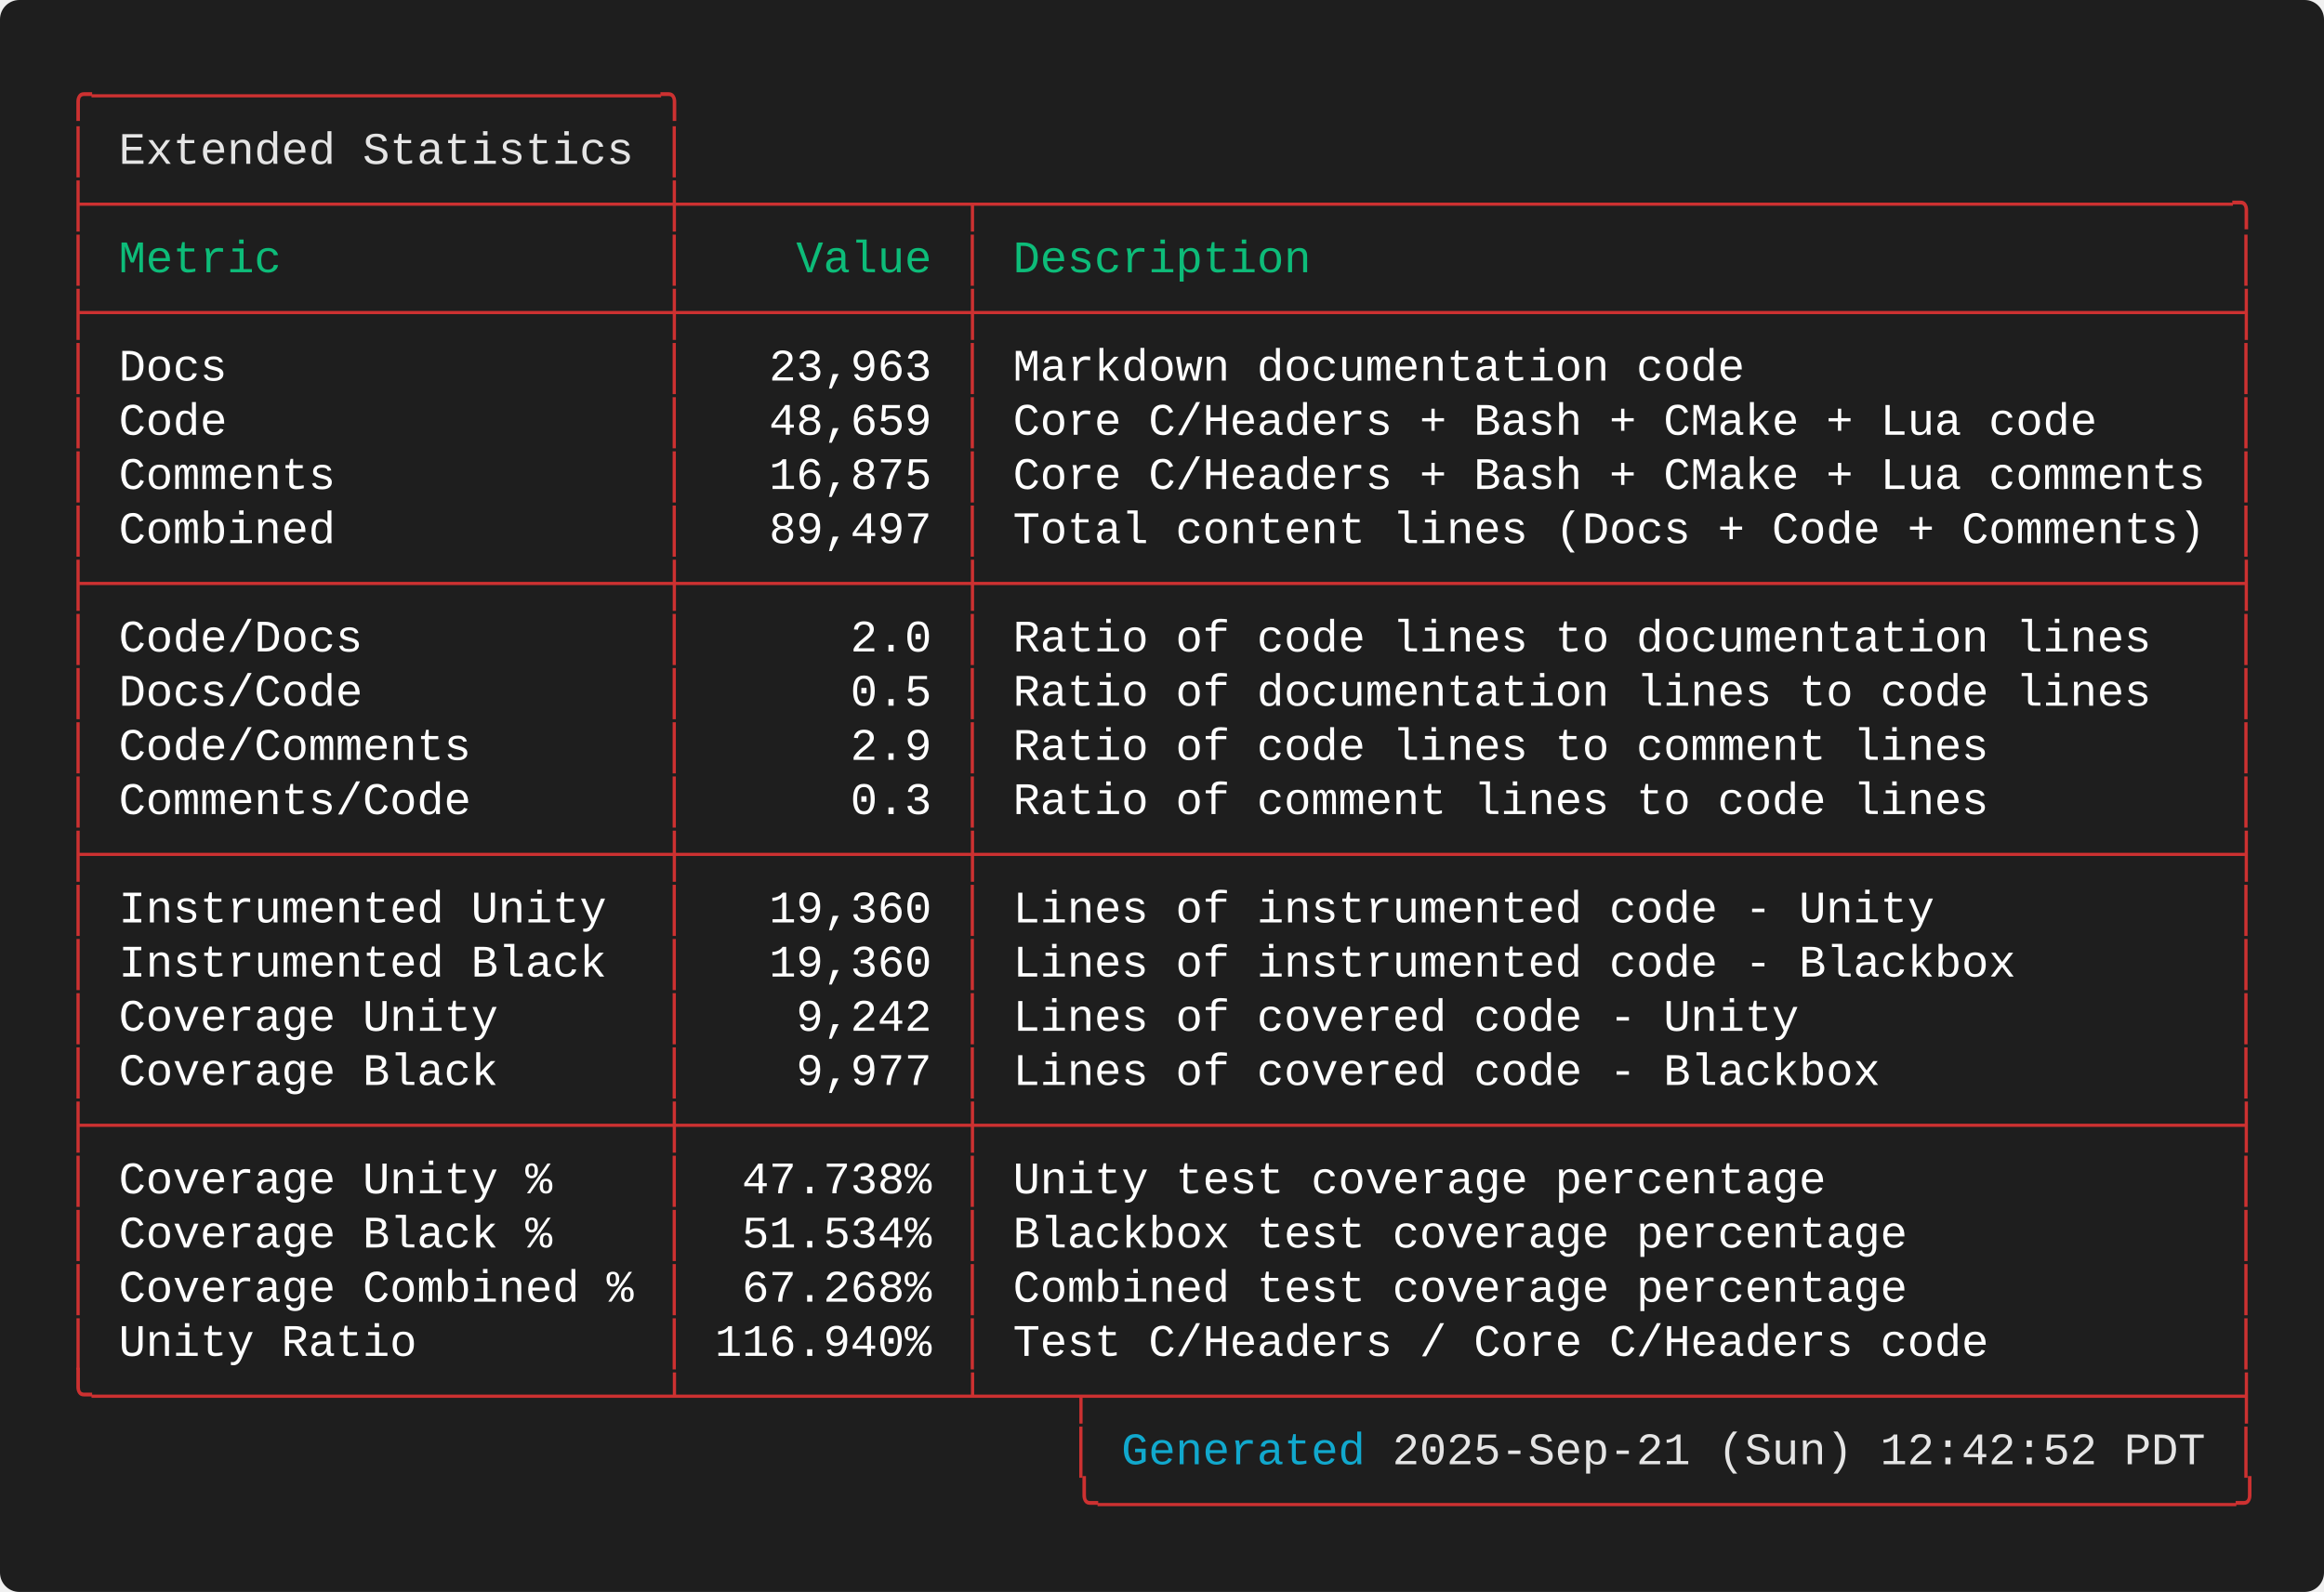
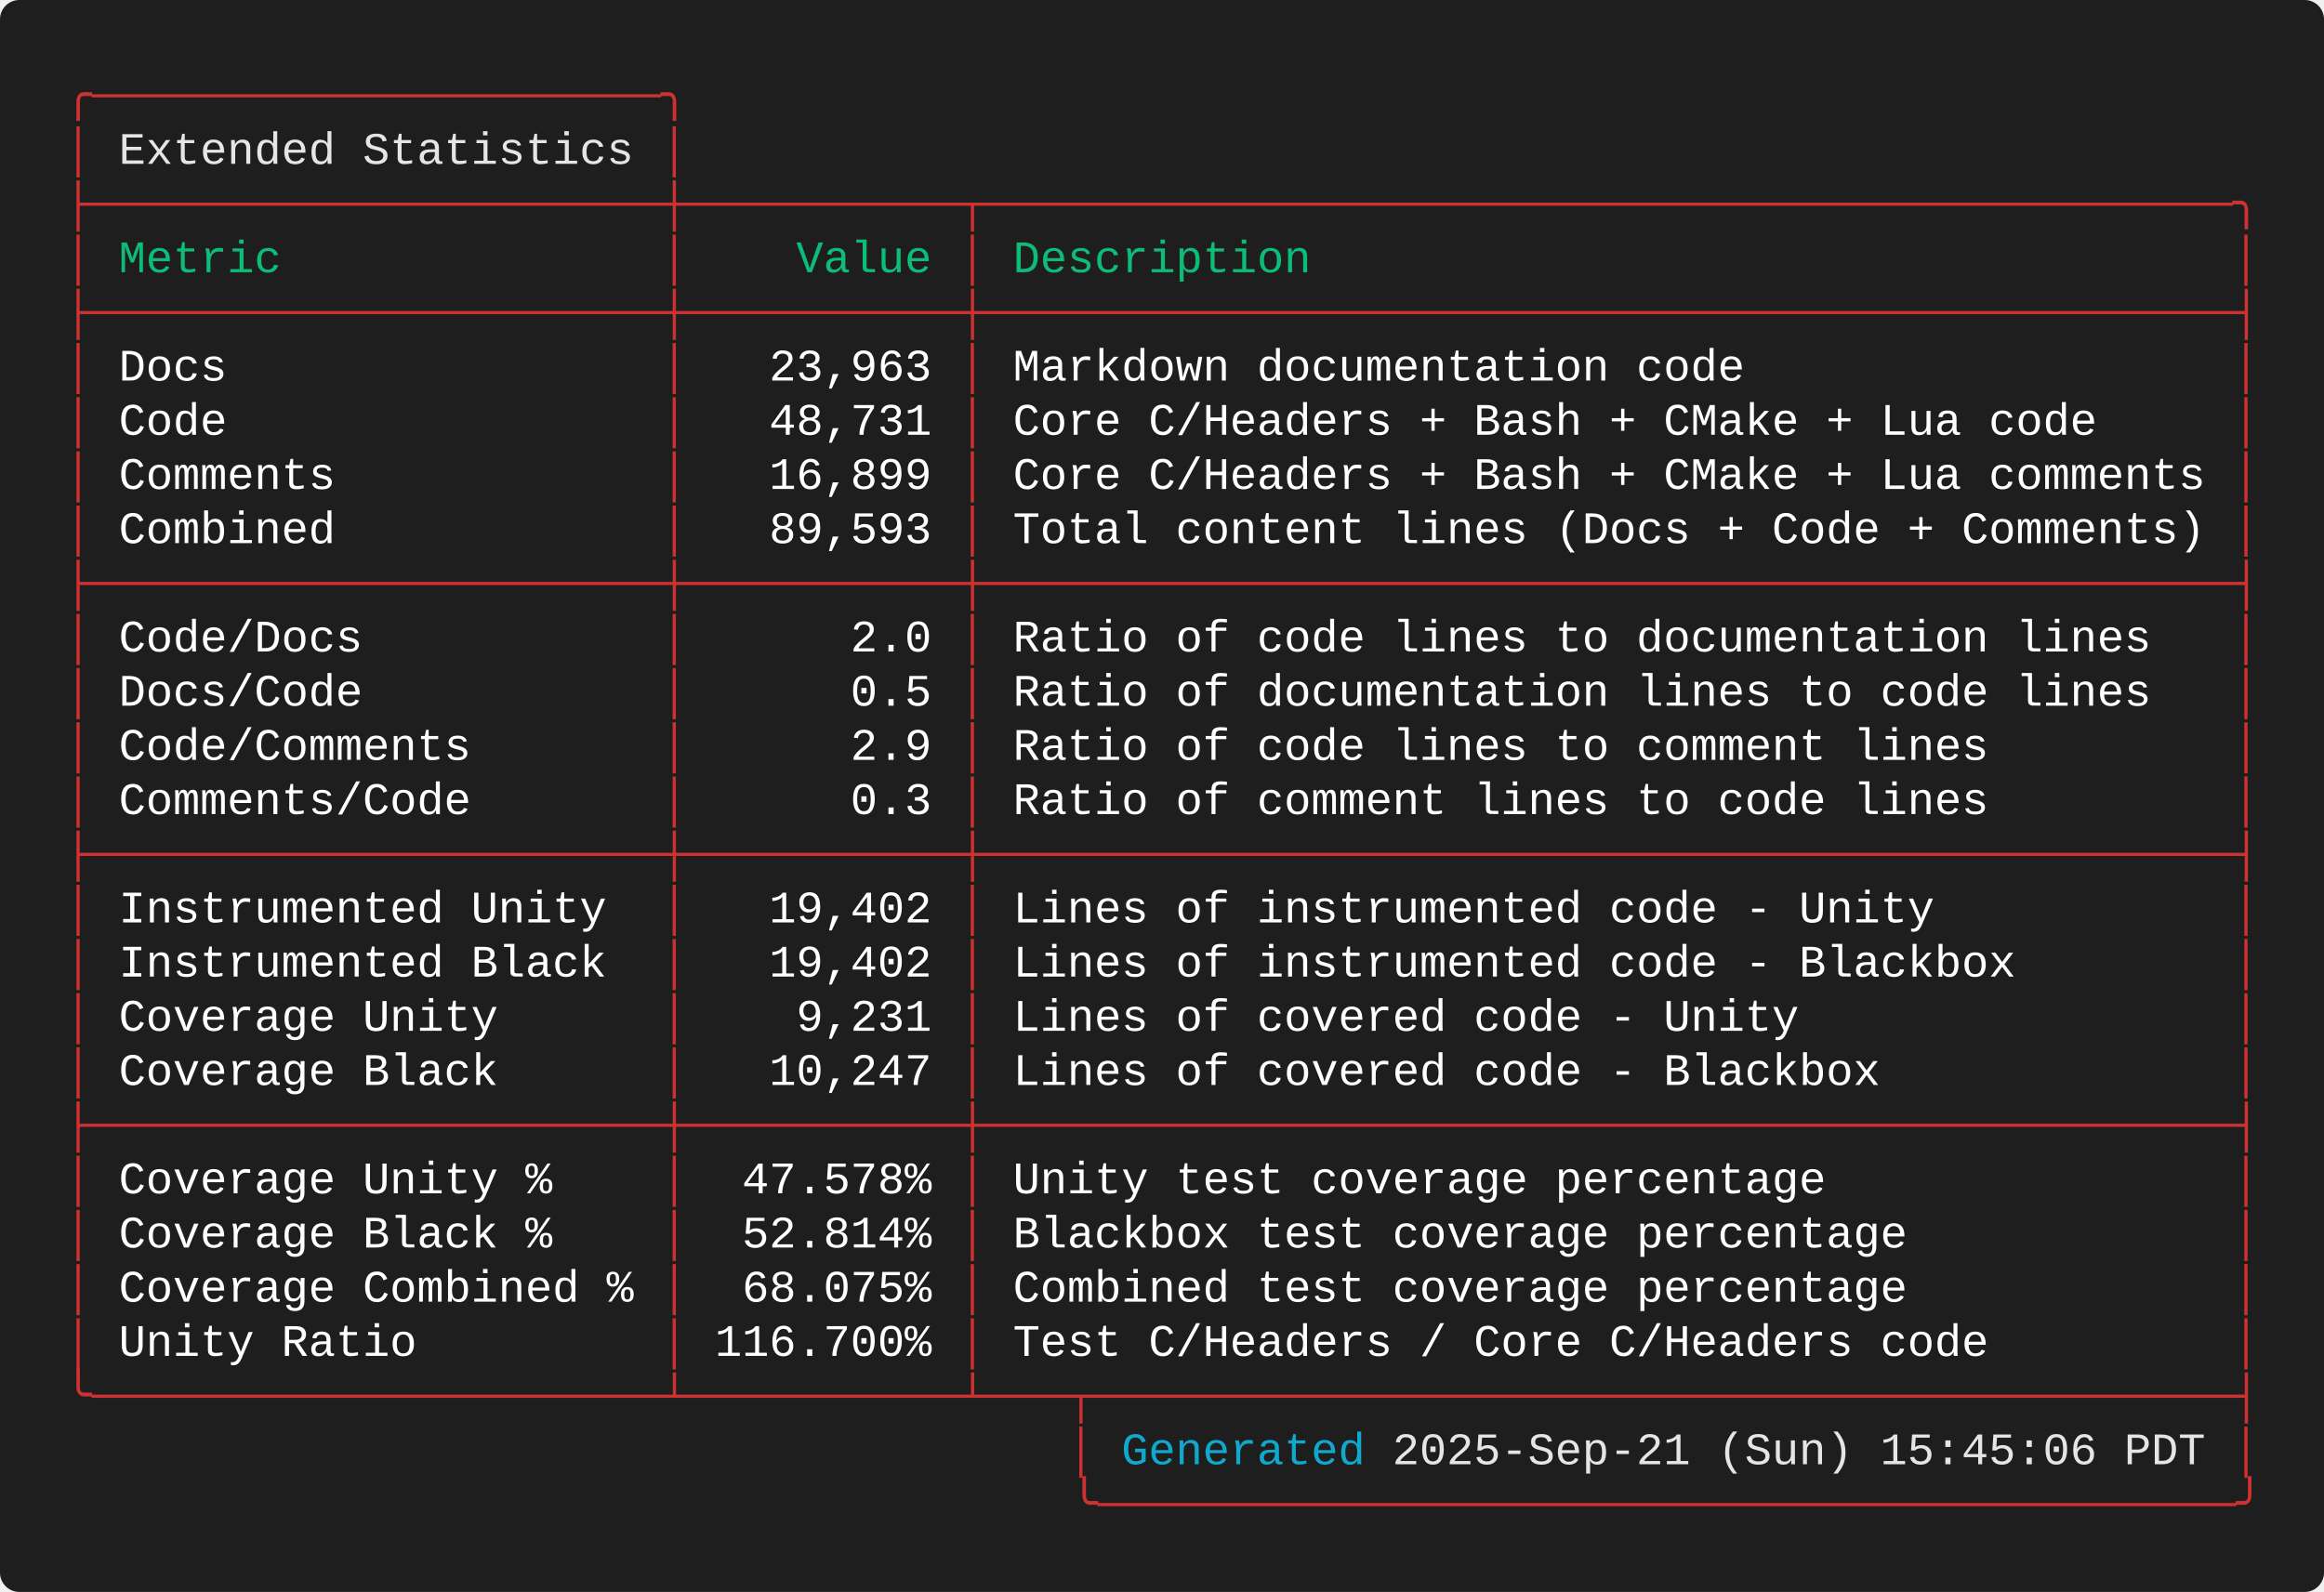
<svg xmlns="http://www.w3.org/2000/svg" width="720.40" height="493.60" viewBox="0 0 720.40 493.60">
  <defs>
    <style type="text/css">.terminal-text { font-family: 'Consolas', 'Consolas', 'Monaco', 'Courier New', monospace; }</style>
  </defs>
  <rect width="100%" height="100%" fill="#1e1e1e" rx="6" />
  <text x="20.00" y="34.00" font-size="14" class="terminal-text" xml:space="preserve" textLength="193.20" lengthAdjust="spacingAndGlyphs" fill="#cd3131">╭─────────────────────╮</text>
  <text x="20.00" y="50.80" font-size="14" class="terminal-text" xml:space="preserve" textLength="16.80" lengthAdjust="spacingAndGlyphs" fill="#cd3131">│ </text>
  <text x="36.80" y="50.80" font-size="14" class="terminal-text" xml:space="preserve" textLength="159.60" lengthAdjust="spacingAndGlyphs" fill="#e5e5e5">Extended Statistics</text>
  <text x="196.40" y="50.80" font-size="14" class="terminal-text" xml:space="preserve" textLength="8.40" lengthAdjust="spacingAndGlyphs" fill="#ffffff"> </text>
  <text x="204.80" y="50.80" font-size="14" class="terminal-text" xml:space="preserve" textLength="8.40" lengthAdjust="spacingAndGlyphs" fill="#cd3131">│</text>
  <text x="20.00" y="67.60" font-size="14" class="terminal-text" xml:space="preserve" textLength="680.40" lengthAdjust="spacingAndGlyphs" fill="#cd3131">├─────────────────────┼──────────┬──────────────────────────────────────────────╮</text>
  <text x="20.00" y="84.40" font-size="14" class="terminal-text" xml:space="preserve" textLength="8.40" lengthAdjust="spacingAndGlyphs" fill="#cd3131">│</text>
  <text x="28.40" y="84.40" font-size="14" class="terminal-text" xml:space="preserve" textLength="176.40" lengthAdjust="spacingAndGlyphs" fill="#0dbc79"> Metric              </text>
  <text x="204.80" y="84.40" font-size="14" class="terminal-text" xml:space="preserve" textLength="8.40" lengthAdjust="spacingAndGlyphs" fill="#cd3131">│</text>
  <text x="213.20" y="84.40" font-size="14" class="terminal-text" xml:space="preserve" textLength="84.00" lengthAdjust="spacingAndGlyphs" fill="#0dbc79">    Value </text>
  <text x="297.20" y="84.40" font-size="14" class="terminal-text" xml:space="preserve" textLength="8.40" lengthAdjust="spacingAndGlyphs" fill="#cd3131">│</text>
  <text x="305.60" y="84.40" font-size="14" class="terminal-text" xml:space="preserve" textLength="386.40" lengthAdjust="spacingAndGlyphs" fill="#0dbc79"> Description                                  </text>
  <text x="692.00" y="84.40" font-size="14" class="terminal-text" xml:space="preserve" textLength="8.40" lengthAdjust="spacingAndGlyphs" fill="#cd3131">│</text>
  <text x="20.00" y="101.20" font-size="14" class="terminal-text" xml:space="preserve" textLength="680.40" lengthAdjust="spacingAndGlyphs" fill="#cd3131">├─────────────────────┼──────────┼──────────────────────────────────────────────┤</text>
  <text x="20.00" y="118.00" font-size="14" class="terminal-text" xml:space="preserve" textLength="8.40" lengthAdjust="spacingAndGlyphs" fill="#cd3131">│</text>
  <text x="28.40" y="118.00" font-size="14" class="terminal-text" xml:space="preserve" textLength="176.40" lengthAdjust="spacingAndGlyphs" fill="#ffffff"> Docs                </text>
  <text x="204.80" y="118.00" font-size="14" class="terminal-text" xml:space="preserve" textLength="8.40" lengthAdjust="spacingAndGlyphs" fill="#cd3131">│</text>
  <text x="213.20" y="118.00" font-size="14" class="terminal-text" xml:space="preserve" textLength="84.00" lengthAdjust="spacingAndGlyphs" fill="#ffffff">   23,963 </text>
  <text x="297.20" y="118.00" font-size="14" class="terminal-text" xml:space="preserve" textLength="8.40" lengthAdjust="spacingAndGlyphs" fill="#cd3131">│</text>
  <text x="305.60" y="118.00" font-size="14" class="terminal-text" xml:space="preserve" textLength="386.40" lengthAdjust="spacingAndGlyphs" fill="#ffffff"> Markdown documentation code                  </text>
  <text x="692.00" y="118.00" font-size="14" class="terminal-text" xml:space="preserve" textLength="8.40" lengthAdjust="spacingAndGlyphs" fill="#cd3131">│</text>
  <text x="20.00" y="134.80" font-size="14" class="terminal-text" xml:space="preserve" textLength="8.40" lengthAdjust="spacingAndGlyphs" fill="#cd3131">│</text>
  <text x="28.40" y="134.80" font-size="14" class="terminal-text" xml:space="preserve" textLength="176.40" lengthAdjust="spacingAndGlyphs" fill="#ffffff"> Code                </text>
  <text x="204.80" y="134.80" font-size="14" class="terminal-text" xml:space="preserve" textLength="8.40" lengthAdjust="spacingAndGlyphs" fill="#cd3131">│</text>
-   <text x="213.20" y="134.80" font-size="14" class="terminal-text" xml:space="preserve" textLength="84.00" lengthAdjust="spacingAndGlyphs" fill="#ffffff">   48,659 </text>
+   <text x="213.20" y="134.80" font-size="14" class="terminal-text" xml:space="preserve" textLength="84.00" lengthAdjust="spacingAndGlyphs" fill="#ffffff">   48,731 </text>
  <text x="297.20" y="134.80" font-size="14" class="terminal-text" xml:space="preserve" textLength="8.40" lengthAdjust="spacingAndGlyphs" fill="#cd3131">│</text>
  <text x="305.60" y="134.80" font-size="14" class="terminal-text" xml:space="preserve" textLength="386.40" lengthAdjust="spacingAndGlyphs" fill="#ffffff"> Core C/Headers + Bash + CMake + Lua code     </text>
  <text x="692.00" y="134.80" font-size="14" class="terminal-text" xml:space="preserve" textLength="8.40" lengthAdjust="spacingAndGlyphs" fill="#cd3131">│</text>
  <text x="20.00" y="151.60" font-size="14" class="terminal-text" xml:space="preserve" textLength="8.40" lengthAdjust="spacingAndGlyphs" fill="#cd3131">│</text>
  <text x="28.40" y="151.60" font-size="14" class="terminal-text" xml:space="preserve" textLength="176.40" lengthAdjust="spacingAndGlyphs" fill="#ffffff"> Comments            </text>
  <text x="204.80" y="151.60" font-size="14" class="terminal-text" xml:space="preserve" textLength="8.40" lengthAdjust="spacingAndGlyphs" fill="#cd3131">│</text>
-   <text x="213.20" y="151.60" font-size="14" class="terminal-text" xml:space="preserve" textLength="84.00" lengthAdjust="spacingAndGlyphs" fill="#ffffff">   16,875 </text>
+   <text x="213.20" y="151.60" font-size="14" class="terminal-text" xml:space="preserve" textLength="84.00" lengthAdjust="spacingAndGlyphs" fill="#ffffff">   16,899 </text>
  <text x="297.20" y="151.60" font-size="14" class="terminal-text" xml:space="preserve" textLength="8.40" lengthAdjust="spacingAndGlyphs" fill="#cd3131">│</text>
  <text x="305.60" y="151.60" font-size="14" class="terminal-text" xml:space="preserve" textLength="386.40" lengthAdjust="spacingAndGlyphs" fill="#ffffff"> Core C/Headers + Bash + CMake + Lua comments </text>
  <text x="692.00" y="151.60" font-size="14" class="terminal-text" xml:space="preserve" textLength="8.40" lengthAdjust="spacingAndGlyphs" fill="#cd3131">│</text>
  <text x="20.00" y="168.40" font-size="14" class="terminal-text" xml:space="preserve" textLength="8.40" lengthAdjust="spacingAndGlyphs" fill="#cd3131">│</text>
  <text x="28.40" y="168.40" font-size="14" class="terminal-text" xml:space="preserve" textLength="176.40" lengthAdjust="spacingAndGlyphs" fill="#ffffff"> Combined            </text>
  <text x="204.80" y="168.40" font-size="14" class="terminal-text" xml:space="preserve" textLength="8.40" lengthAdjust="spacingAndGlyphs" fill="#cd3131">│</text>
-   <text x="213.20" y="168.40" font-size="14" class="terminal-text" xml:space="preserve" textLength="84.00" lengthAdjust="spacingAndGlyphs" fill="#ffffff">   89,497 </text>
+   <text x="213.20" y="168.40" font-size="14" class="terminal-text" xml:space="preserve" textLength="84.00" lengthAdjust="spacingAndGlyphs" fill="#ffffff">   89,593 </text>
  <text x="297.20" y="168.40" font-size="14" class="terminal-text" xml:space="preserve" textLength="8.40" lengthAdjust="spacingAndGlyphs" fill="#cd3131">│</text>
  <text x="305.60" y="168.40" font-size="14" class="terminal-text" xml:space="preserve" textLength="386.40" lengthAdjust="spacingAndGlyphs" fill="#ffffff"> Total content lines (Docs + Code + Comments) </text>
  <text x="692.00" y="168.40" font-size="14" class="terminal-text" xml:space="preserve" textLength="8.40" lengthAdjust="spacingAndGlyphs" fill="#cd3131">│</text>
  <text x="20.00" y="185.20" font-size="14" class="terminal-text" xml:space="preserve" textLength="680.40" lengthAdjust="spacingAndGlyphs" fill="#cd3131">├─────────────────────┼──────────┼──────────────────────────────────────────────┤</text>
  <text x="20.00" y="202.00" font-size="14" class="terminal-text" xml:space="preserve" textLength="8.40" lengthAdjust="spacingAndGlyphs" fill="#cd3131">│</text>
  <text x="28.40" y="202.00" font-size="14" class="terminal-text" xml:space="preserve" textLength="176.40" lengthAdjust="spacingAndGlyphs" fill="#ffffff"> Code/Docs           </text>
  <text x="204.80" y="202.00" font-size="14" class="terminal-text" xml:space="preserve" textLength="8.40" lengthAdjust="spacingAndGlyphs" fill="#cd3131">│</text>
  <text x="213.20" y="202.00" font-size="14" class="terminal-text" xml:space="preserve" textLength="84.00" lengthAdjust="spacingAndGlyphs" fill="#ffffff">      2.0 </text>
  <text x="297.20" y="202.00" font-size="14" class="terminal-text" xml:space="preserve" textLength="8.40" lengthAdjust="spacingAndGlyphs" fill="#cd3131">│</text>
  <text x="305.60" y="202.00" font-size="14" class="terminal-text" xml:space="preserve" textLength="386.40" lengthAdjust="spacingAndGlyphs" fill="#ffffff"> Ratio of code lines to documentation lines   </text>
  <text x="692.00" y="202.00" font-size="14" class="terminal-text" xml:space="preserve" textLength="8.40" lengthAdjust="spacingAndGlyphs" fill="#cd3131">│</text>
  <text x="20.00" y="218.80" font-size="14" class="terminal-text" xml:space="preserve" textLength="8.40" lengthAdjust="spacingAndGlyphs" fill="#cd3131">│</text>
  <text x="28.40" y="218.80" font-size="14" class="terminal-text" xml:space="preserve" textLength="176.40" lengthAdjust="spacingAndGlyphs" fill="#ffffff"> Docs/Code           </text>
  <text x="204.80" y="218.80" font-size="14" class="terminal-text" xml:space="preserve" textLength="8.40" lengthAdjust="spacingAndGlyphs" fill="#cd3131">│</text>
  <text x="213.20" y="218.80" font-size="14" class="terminal-text" xml:space="preserve" textLength="84.00" lengthAdjust="spacingAndGlyphs" fill="#ffffff">      0.5 </text>
  <text x="297.20" y="218.80" font-size="14" class="terminal-text" xml:space="preserve" textLength="8.40" lengthAdjust="spacingAndGlyphs" fill="#cd3131">│</text>
  <text x="305.60" y="218.80" font-size="14" class="terminal-text" xml:space="preserve" textLength="386.40" lengthAdjust="spacingAndGlyphs" fill="#ffffff"> Ratio of documentation lines to code lines   </text>
  <text x="692.00" y="218.80" font-size="14" class="terminal-text" xml:space="preserve" textLength="8.40" lengthAdjust="spacingAndGlyphs" fill="#cd3131">│</text>
  <text x="20.00" y="235.60" font-size="14" class="terminal-text" xml:space="preserve" textLength="8.40" lengthAdjust="spacingAndGlyphs" fill="#cd3131">│</text>
  <text x="28.40" y="235.60" font-size="14" class="terminal-text" xml:space="preserve" textLength="176.40" lengthAdjust="spacingAndGlyphs" fill="#ffffff"> Code/Comments       </text>
  <text x="204.80" y="235.60" font-size="14" class="terminal-text" xml:space="preserve" textLength="8.40" lengthAdjust="spacingAndGlyphs" fill="#cd3131">│</text>
  <text x="213.20" y="235.60" font-size="14" class="terminal-text" xml:space="preserve" textLength="84.00" lengthAdjust="spacingAndGlyphs" fill="#ffffff">      2.9 </text>
  <text x="297.20" y="235.60" font-size="14" class="terminal-text" xml:space="preserve" textLength="8.40" lengthAdjust="spacingAndGlyphs" fill="#cd3131">│</text>
  <text x="305.60" y="235.60" font-size="14" class="terminal-text" xml:space="preserve" textLength="386.40" lengthAdjust="spacingAndGlyphs" fill="#ffffff"> Ratio of code lines to comment lines         </text>
  <text x="692.00" y="235.60" font-size="14" class="terminal-text" xml:space="preserve" textLength="8.40" lengthAdjust="spacingAndGlyphs" fill="#cd3131">│</text>
  <text x="20.00" y="252.40" font-size="14" class="terminal-text" xml:space="preserve" textLength="8.40" lengthAdjust="spacingAndGlyphs" fill="#cd3131">│</text>
  <text x="28.40" y="252.40" font-size="14" class="terminal-text" xml:space="preserve" textLength="176.40" lengthAdjust="spacingAndGlyphs" fill="#ffffff"> Comments/Code       </text>
  <text x="204.80" y="252.40" font-size="14" class="terminal-text" xml:space="preserve" textLength="8.40" lengthAdjust="spacingAndGlyphs" fill="#cd3131">│</text>
  <text x="213.20" y="252.40" font-size="14" class="terminal-text" xml:space="preserve" textLength="84.00" lengthAdjust="spacingAndGlyphs" fill="#ffffff">      0.3 </text>
  <text x="297.20" y="252.40" font-size="14" class="terminal-text" xml:space="preserve" textLength="8.40" lengthAdjust="spacingAndGlyphs" fill="#cd3131">│</text>
  <text x="305.60" y="252.40" font-size="14" class="terminal-text" xml:space="preserve" textLength="386.40" lengthAdjust="spacingAndGlyphs" fill="#ffffff"> Ratio of comment lines to code lines         </text>
  <text x="692.00" y="252.40" font-size="14" class="terminal-text" xml:space="preserve" textLength="8.40" lengthAdjust="spacingAndGlyphs" fill="#cd3131">│</text>
  <text x="20.00" y="269.20" font-size="14" class="terminal-text" xml:space="preserve" textLength="680.40" lengthAdjust="spacingAndGlyphs" fill="#cd3131">├─────────────────────┼──────────┼──────────────────────────────────────────────┤</text>
  <text x="20.00" y="286.00" font-size="14" class="terminal-text" xml:space="preserve" textLength="8.40" lengthAdjust="spacingAndGlyphs" fill="#cd3131">│</text>
  <text x="28.40" y="286.00" font-size="14" class="terminal-text" xml:space="preserve" textLength="176.40" lengthAdjust="spacingAndGlyphs" fill="#ffffff"> Instrumented Unity  </text>
  <text x="204.80" y="286.00" font-size="14" class="terminal-text" xml:space="preserve" textLength="8.40" lengthAdjust="spacingAndGlyphs" fill="#cd3131">│</text>
-   <text x="213.20" y="286.00" font-size="14" class="terminal-text" xml:space="preserve" textLength="84.00" lengthAdjust="spacingAndGlyphs" fill="#ffffff">   19,360 </text>
+   <text x="213.20" y="286.00" font-size="14" class="terminal-text" xml:space="preserve" textLength="84.00" lengthAdjust="spacingAndGlyphs" fill="#ffffff">   19,402 </text>
  <text x="297.20" y="286.00" font-size="14" class="terminal-text" xml:space="preserve" textLength="8.40" lengthAdjust="spacingAndGlyphs" fill="#cd3131">│</text>
  <text x="305.60" y="286.00" font-size="14" class="terminal-text" xml:space="preserve" textLength="386.40" lengthAdjust="spacingAndGlyphs" fill="#ffffff"> Lines of instrumented code - Unity           </text>
  <text x="692.00" y="286.00" font-size="14" class="terminal-text" xml:space="preserve" textLength="8.40" lengthAdjust="spacingAndGlyphs" fill="#cd3131">│</text>
  <text x="20.00" y="302.80" font-size="14" class="terminal-text" xml:space="preserve" textLength="8.40" lengthAdjust="spacingAndGlyphs" fill="#cd3131">│</text>
  <text x="28.40" y="302.80" font-size="14" class="terminal-text" xml:space="preserve" textLength="176.40" lengthAdjust="spacingAndGlyphs" fill="#ffffff"> Instrumented Black  </text>
  <text x="204.80" y="302.80" font-size="14" class="terminal-text" xml:space="preserve" textLength="8.40" lengthAdjust="spacingAndGlyphs" fill="#cd3131">│</text>
-   <text x="213.20" y="302.80" font-size="14" class="terminal-text" xml:space="preserve" textLength="84.00" lengthAdjust="spacingAndGlyphs" fill="#ffffff">   19,360 </text>
+   <text x="213.20" y="302.80" font-size="14" class="terminal-text" xml:space="preserve" textLength="84.00" lengthAdjust="spacingAndGlyphs" fill="#ffffff">   19,402 </text>
  <text x="297.20" y="302.80" font-size="14" class="terminal-text" xml:space="preserve" textLength="8.40" lengthAdjust="spacingAndGlyphs" fill="#cd3131">│</text>
  <text x="305.60" y="302.80" font-size="14" class="terminal-text" xml:space="preserve" textLength="386.40" lengthAdjust="spacingAndGlyphs" fill="#ffffff"> Lines of instrumented code - Blackbox        </text>
  <text x="692.00" y="302.80" font-size="14" class="terminal-text" xml:space="preserve" textLength="8.40" lengthAdjust="spacingAndGlyphs" fill="#cd3131">│</text>
  <text x="20.00" y="319.60" font-size="14" class="terminal-text" xml:space="preserve" textLength="8.40" lengthAdjust="spacingAndGlyphs" fill="#cd3131">│</text>
  <text x="28.40" y="319.60" font-size="14" class="terminal-text" xml:space="preserve" textLength="176.40" lengthAdjust="spacingAndGlyphs" fill="#ffffff"> Coverage Unity      </text>
  <text x="204.80" y="319.60" font-size="14" class="terminal-text" xml:space="preserve" textLength="8.40" lengthAdjust="spacingAndGlyphs" fill="#cd3131">│</text>
-   <text x="213.20" y="319.60" font-size="14" class="terminal-text" xml:space="preserve" textLength="84.00" lengthAdjust="spacingAndGlyphs" fill="#ffffff">    9,242 </text>
+   <text x="213.20" y="319.60" font-size="14" class="terminal-text" xml:space="preserve" textLength="84.00" lengthAdjust="spacingAndGlyphs" fill="#ffffff">    9,231 </text>
  <text x="297.20" y="319.60" font-size="14" class="terminal-text" xml:space="preserve" textLength="8.40" lengthAdjust="spacingAndGlyphs" fill="#cd3131">│</text>
  <text x="305.60" y="319.60" font-size="14" class="terminal-text" xml:space="preserve" textLength="386.40" lengthAdjust="spacingAndGlyphs" fill="#ffffff"> Lines of covered code - Unity                </text>
  <text x="692.00" y="319.60" font-size="14" class="terminal-text" xml:space="preserve" textLength="8.40" lengthAdjust="spacingAndGlyphs" fill="#cd3131">│</text>
  <text x="20.00" y="336.40" font-size="14" class="terminal-text" xml:space="preserve" textLength="8.40" lengthAdjust="spacingAndGlyphs" fill="#cd3131">│</text>
  <text x="28.40" y="336.40" font-size="14" class="terminal-text" xml:space="preserve" textLength="176.40" lengthAdjust="spacingAndGlyphs" fill="#ffffff"> Coverage Black      </text>
  <text x="204.80" y="336.40" font-size="14" class="terminal-text" xml:space="preserve" textLength="8.40" lengthAdjust="spacingAndGlyphs" fill="#cd3131">│</text>
-   <text x="213.20" y="336.40" font-size="14" class="terminal-text" xml:space="preserve" textLength="84.00" lengthAdjust="spacingAndGlyphs" fill="#ffffff">    9,977 </text>
+   <text x="213.20" y="336.40" font-size="14" class="terminal-text" xml:space="preserve" textLength="84.00" lengthAdjust="spacingAndGlyphs" fill="#ffffff">   10,247 </text>
  <text x="297.20" y="336.40" font-size="14" class="terminal-text" xml:space="preserve" textLength="8.40" lengthAdjust="spacingAndGlyphs" fill="#cd3131">│</text>
  <text x="305.60" y="336.40" font-size="14" class="terminal-text" xml:space="preserve" textLength="386.40" lengthAdjust="spacingAndGlyphs" fill="#ffffff"> Lines of covered code - Blackbox             </text>
  <text x="692.00" y="336.40" font-size="14" class="terminal-text" xml:space="preserve" textLength="8.40" lengthAdjust="spacingAndGlyphs" fill="#cd3131">│</text>
  <text x="20.00" y="353.20" font-size="14" class="terminal-text" xml:space="preserve" textLength="680.40" lengthAdjust="spacingAndGlyphs" fill="#cd3131">├─────────────────────┼──────────┼──────────────────────────────────────────────┤</text>
  <text x="20.00" y="370.00" font-size="14" class="terminal-text" xml:space="preserve" textLength="8.40" lengthAdjust="spacingAndGlyphs" fill="#cd3131">│</text>
  <text x="28.40" y="370.00" font-size="14" class="terminal-text" xml:space="preserve" textLength="176.40" lengthAdjust="spacingAndGlyphs" fill="#ffffff"> Coverage Unity %    </text>
  <text x="204.80" y="370.00" font-size="14" class="terminal-text" xml:space="preserve" textLength="8.40" lengthAdjust="spacingAndGlyphs" fill="#cd3131">│</text>
-   <text x="213.20" y="370.00" font-size="14" class="terminal-text" xml:space="preserve" textLength="84.00" lengthAdjust="spacingAndGlyphs" fill="#ffffff">  47.738% </text>
+   <text x="213.20" y="370.00" font-size="14" class="terminal-text" xml:space="preserve" textLength="84.00" lengthAdjust="spacingAndGlyphs" fill="#ffffff">  47.578% </text>
  <text x="297.20" y="370.00" font-size="14" class="terminal-text" xml:space="preserve" textLength="8.40" lengthAdjust="spacingAndGlyphs" fill="#cd3131">│</text>
  <text x="305.60" y="370.00" font-size="14" class="terminal-text" xml:space="preserve" textLength="386.40" lengthAdjust="spacingAndGlyphs" fill="#ffffff"> Unity test coverage percentage               </text>
  <text x="692.00" y="370.00" font-size="14" class="terminal-text" xml:space="preserve" textLength="8.40" lengthAdjust="spacingAndGlyphs" fill="#cd3131">│</text>
  <text x="20.00" y="386.80" font-size="14" class="terminal-text" xml:space="preserve" textLength="8.40" lengthAdjust="spacingAndGlyphs" fill="#cd3131">│</text>
  <text x="28.40" y="386.80" font-size="14" class="terminal-text" xml:space="preserve" textLength="176.40" lengthAdjust="spacingAndGlyphs" fill="#ffffff"> Coverage Black %    </text>
  <text x="204.80" y="386.80" font-size="14" class="terminal-text" xml:space="preserve" textLength="8.40" lengthAdjust="spacingAndGlyphs" fill="#cd3131">│</text>
-   <text x="213.20" y="386.80" font-size="14" class="terminal-text" xml:space="preserve" textLength="84.00" lengthAdjust="spacingAndGlyphs" fill="#ffffff">  51.534% </text>
+   <text x="213.20" y="386.80" font-size="14" class="terminal-text" xml:space="preserve" textLength="84.00" lengthAdjust="spacingAndGlyphs" fill="#ffffff">  52.814% </text>
  <text x="297.20" y="386.80" font-size="14" class="terminal-text" xml:space="preserve" textLength="8.40" lengthAdjust="spacingAndGlyphs" fill="#cd3131">│</text>
  <text x="305.60" y="386.80" font-size="14" class="terminal-text" xml:space="preserve" textLength="386.40" lengthAdjust="spacingAndGlyphs" fill="#ffffff"> Blackbox test coverage percentage            </text>
  <text x="692.00" y="386.80" font-size="14" class="terminal-text" xml:space="preserve" textLength="8.40" lengthAdjust="spacingAndGlyphs" fill="#cd3131">│</text>
  <text x="20.00" y="403.60" font-size="14" class="terminal-text" xml:space="preserve" textLength="8.40" lengthAdjust="spacingAndGlyphs" fill="#cd3131">│</text>
  <text x="28.40" y="403.60" font-size="14" class="terminal-text" xml:space="preserve" textLength="176.40" lengthAdjust="spacingAndGlyphs" fill="#ffffff"> Coverage Combined % </text>
  <text x="204.80" y="403.60" font-size="14" class="terminal-text" xml:space="preserve" textLength="8.40" lengthAdjust="spacingAndGlyphs" fill="#cd3131">│</text>
-   <text x="213.20" y="403.60" font-size="14" class="terminal-text" xml:space="preserve" textLength="84.00" lengthAdjust="spacingAndGlyphs" fill="#ffffff">  67.268% </text>
+   <text x="213.20" y="403.60" font-size="14" class="terminal-text" xml:space="preserve" textLength="84.00" lengthAdjust="spacingAndGlyphs" fill="#ffffff">  68.075% </text>
  <text x="297.20" y="403.60" font-size="14" class="terminal-text" xml:space="preserve" textLength="8.40" lengthAdjust="spacingAndGlyphs" fill="#cd3131">│</text>
  <text x="305.60" y="403.60" font-size="14" class="terminal-text" xml:space="preserve" textLength="386.40" lengthAdjust="spacingAndGlyphs" fill="#ffffff"> Combined test coverage percentage            </text>
  <text x="692.00" y="403.60" font-size="14" class="terminal-text" xml:space="preserve" textLength="8.40" lengthAdjust="spacingAndGlyphs" fill="#cd3131">│</text>
  <text x="20.00" y="420.40" font-size="14" class="terminal-text" xml:space="preserve" textLength="8.40" lengthAdjust="spacingAndGlyphs" fill="#cd3131">│</text>
  <text x="28.40" y="420.40" font-size="14" class="terminal-text" xml:space="preserve" textLength="176.40" lengthAdjust="spacingAndGlyphs" fill="#ffffff"> Unity Ratio         </text>
  <text x="204.80" y="420.40" font-size="14" class="terminal-text" xml:space="preserve" textLength="8.40" lengthAdjust="spacingAndGlyphs" fill="#cd3131">│</text>
-   <text x="213.20" y="420.40" font-size="14" class="terminal-text" xml:space="preserve" textLength="84.00" lengthAdjust="spacingAndGlyphs" fill="#ffffff"> 116.940% </text>
+   <text x="213.20" y="420.40" font-size="14" class="terminal-text" xml:space="preserve" textLength="84.00" lengthAdjust="spacingAndGlyphs" fill="#ffffff"> 116.700% </text>
  <text x="297.20" y="420.40" font-size="14" class="terminal-text" xml:space="preserve" textLength="8.40" lengthAdjust="spacingAndGlyphs" fill="#cd3131">│</text>
  <text x="305.60" y="420.40" font-size="14" class="terminal-text" xml:space="preserve" textLength="386.40" lengthAdjust="spacingAndGlyphs" fill="#ffffff"> Test C/Headers / Core C/Headers code         </text>
  <text x="692.00" y="420.40" font-size="14" class="terminal-text" xml:space="preserve" textLength="8.40" lengthAdjust="spacingAndGlyphs" fill="#cd3131">│</text>
  <text x="20.00" y="437.20" font-size="14" class="terminal-text" xml:space="preserve" textLength="680.40" lengthAdjust="spacingAndGlyphs" fill="#cd3131">╰─────────────────────┴──────────┴───┬──────────────────────────────────────────┤</text>
  <text x="20.00" y="454.00" font-size="14" class="terminal-text" xml:space="preserve" textLength="327.60" lengthAdjust="spacingAndGlyphs" fill="#cd3131">                                     │ </text>
  <text x="347.60" y="454.00" font-size="14" class="terminal-text" xml:space="preserve" textLength="75.60" lengthAdjust="spacingAndGlyphs" fill="#11a8cd">Generated</text>
-   <text x="423.20" y="454.00" font-size="14" class="terminal-text" xml:space="preserve" textLength="260.40" lengthAdjust="spacingAndGlyphs" fill="#e5e5e5"> 2025-Sep-21 (Sun) 12:42:52 PDT</text>
+   <text x="423.20" y="454.00" font-size="14" class="terminal-text" xml:space="preserve" textLength="260.40" lengthAdjust="spacingAndGlyphs" fill="#e5e5e5"> 2025-Sep-21 (Sun) 15:45:06 PDT</text>
  <text x="683.60" y="454.00" font-size="14" class="terminal-text" xml:space="preserve" textLength="8.40" lengthAdjust="spacingAndGlyphs" fill="#ffffff"> </text>
  <text x="692.00" y="454.00" font-size="14" class="terminal-text" xml:space="preserve" textLength="8.40" lengthAdjust="spacingAndGlyphs" fill="#cd3131">│</text>
  <text x="20.00" y="470.80" font-size="14" class="terminal-text" xml:space="preserve" textLength="680.40" lengthAdjust="spacingAndGlyphs" fill="#cd3131">                                     ╰──────────────────────────────────────────╯</text>
</svg>
